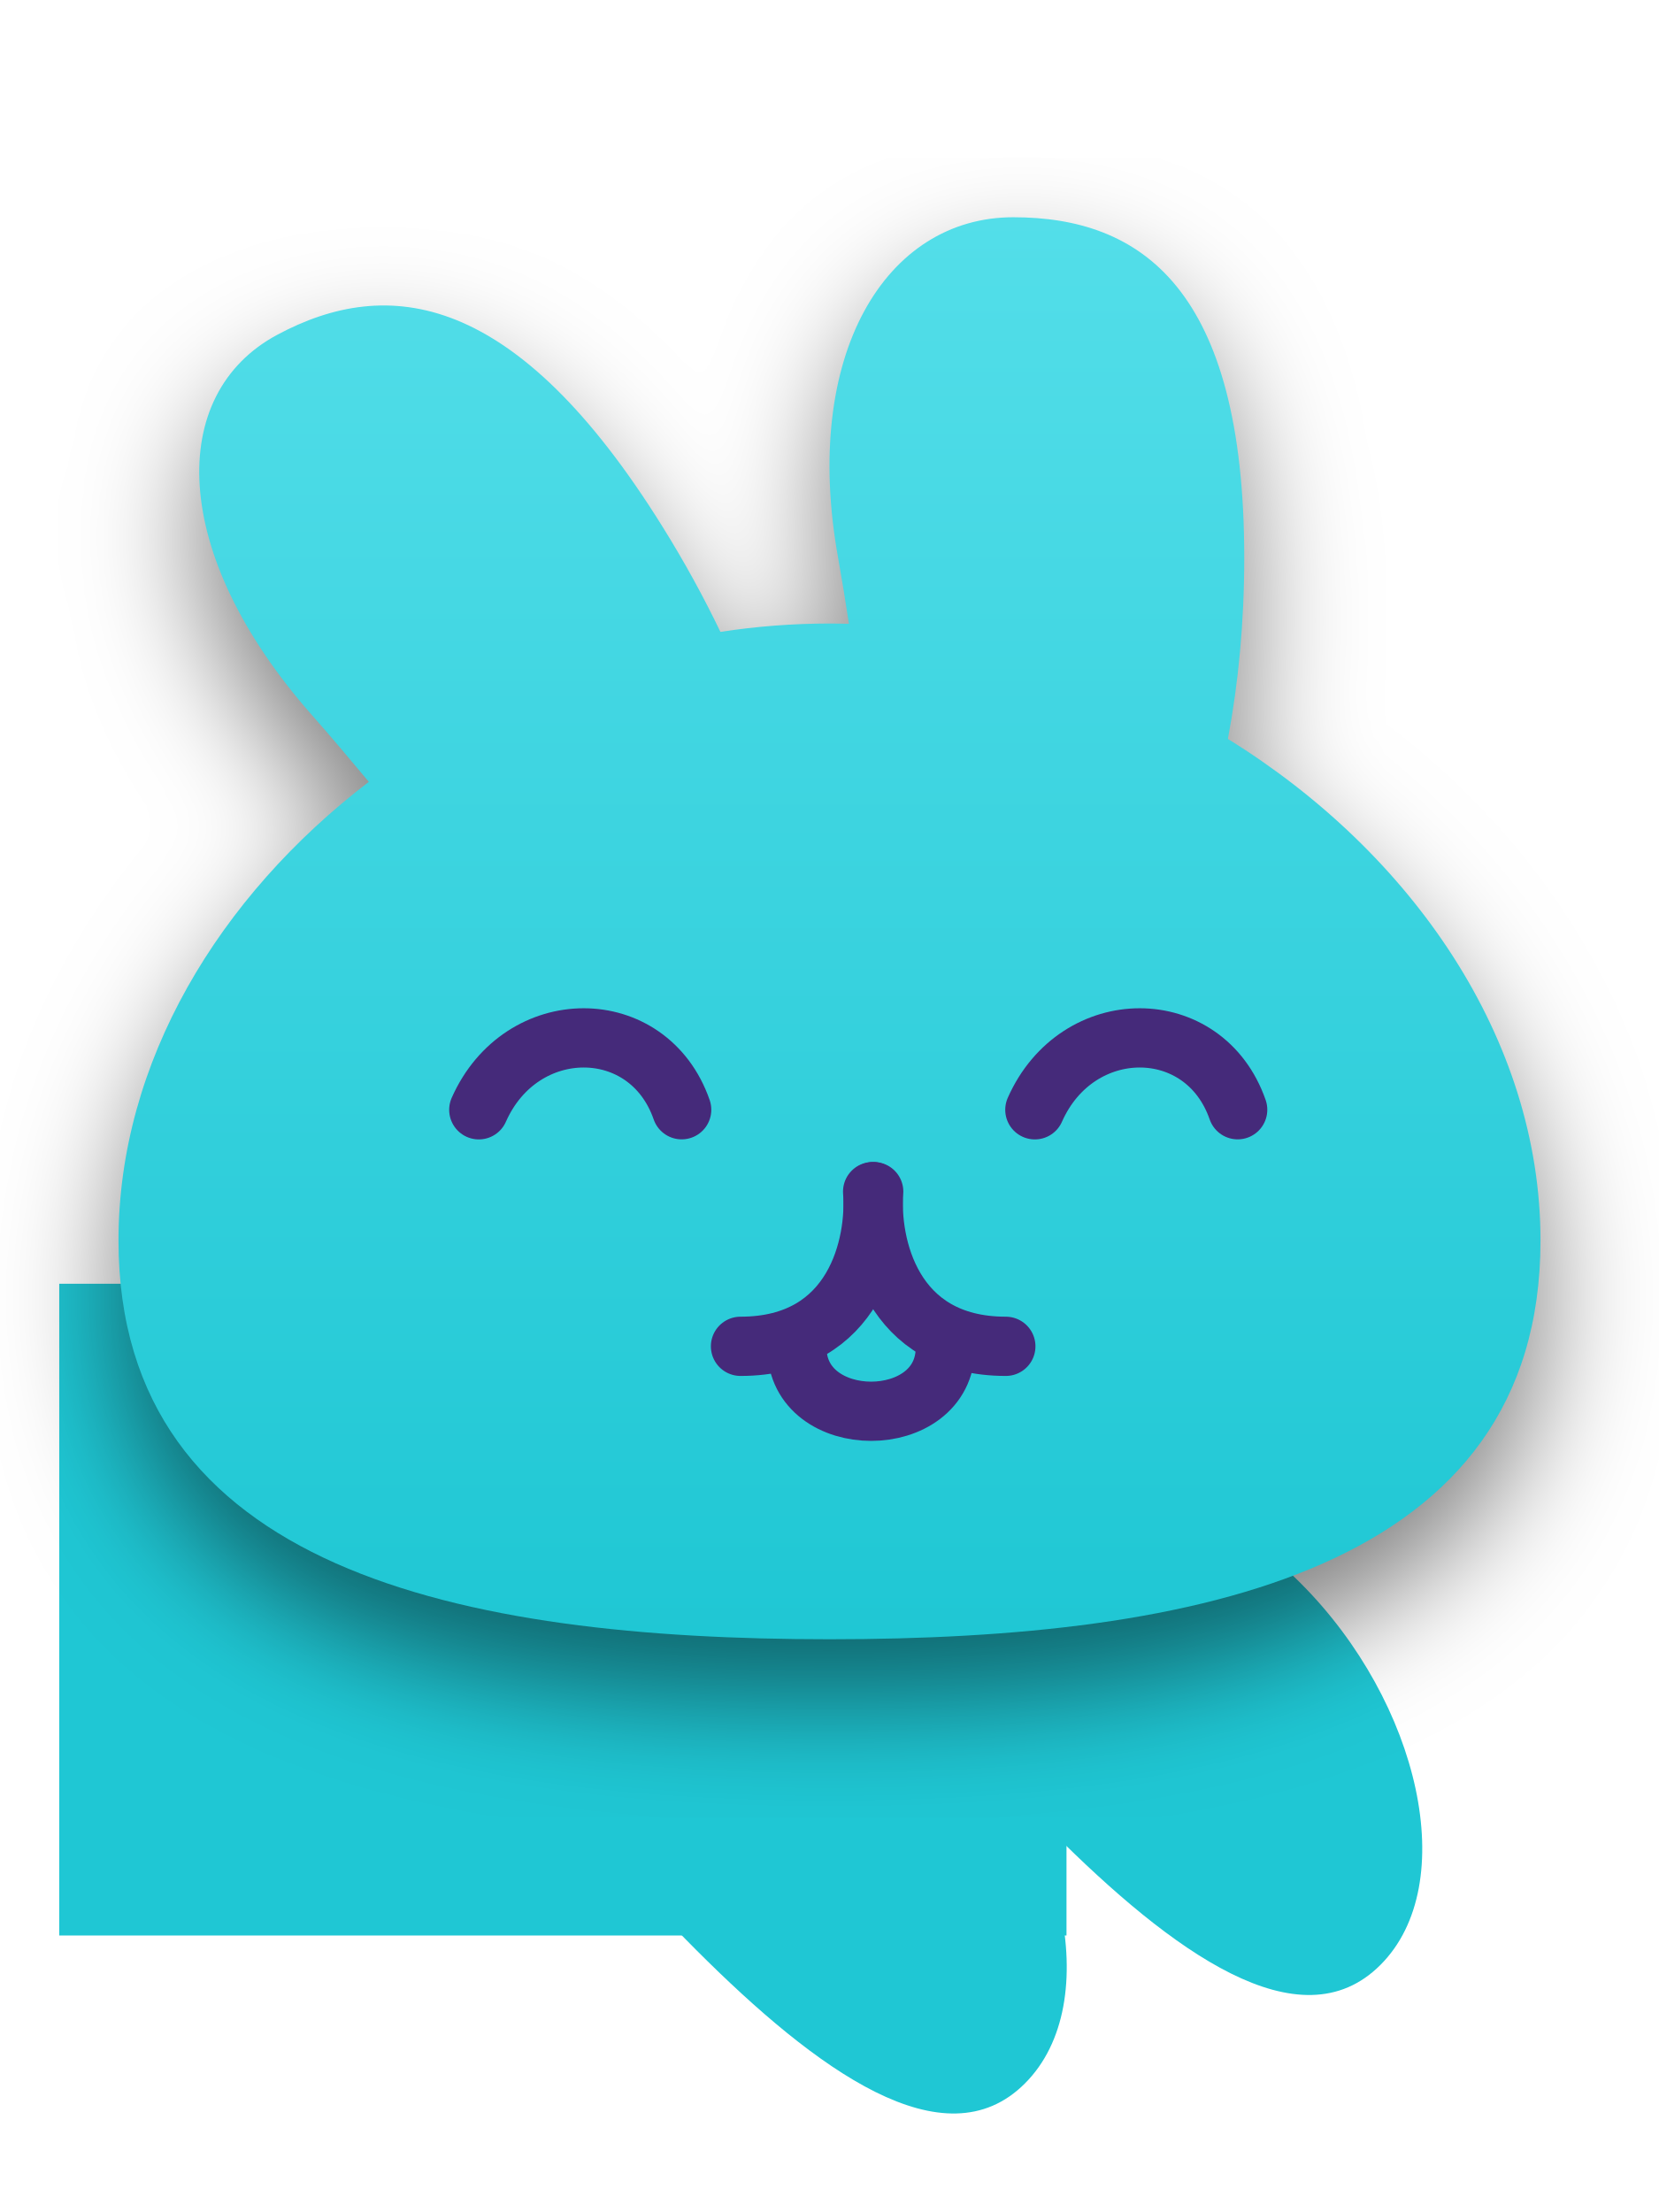
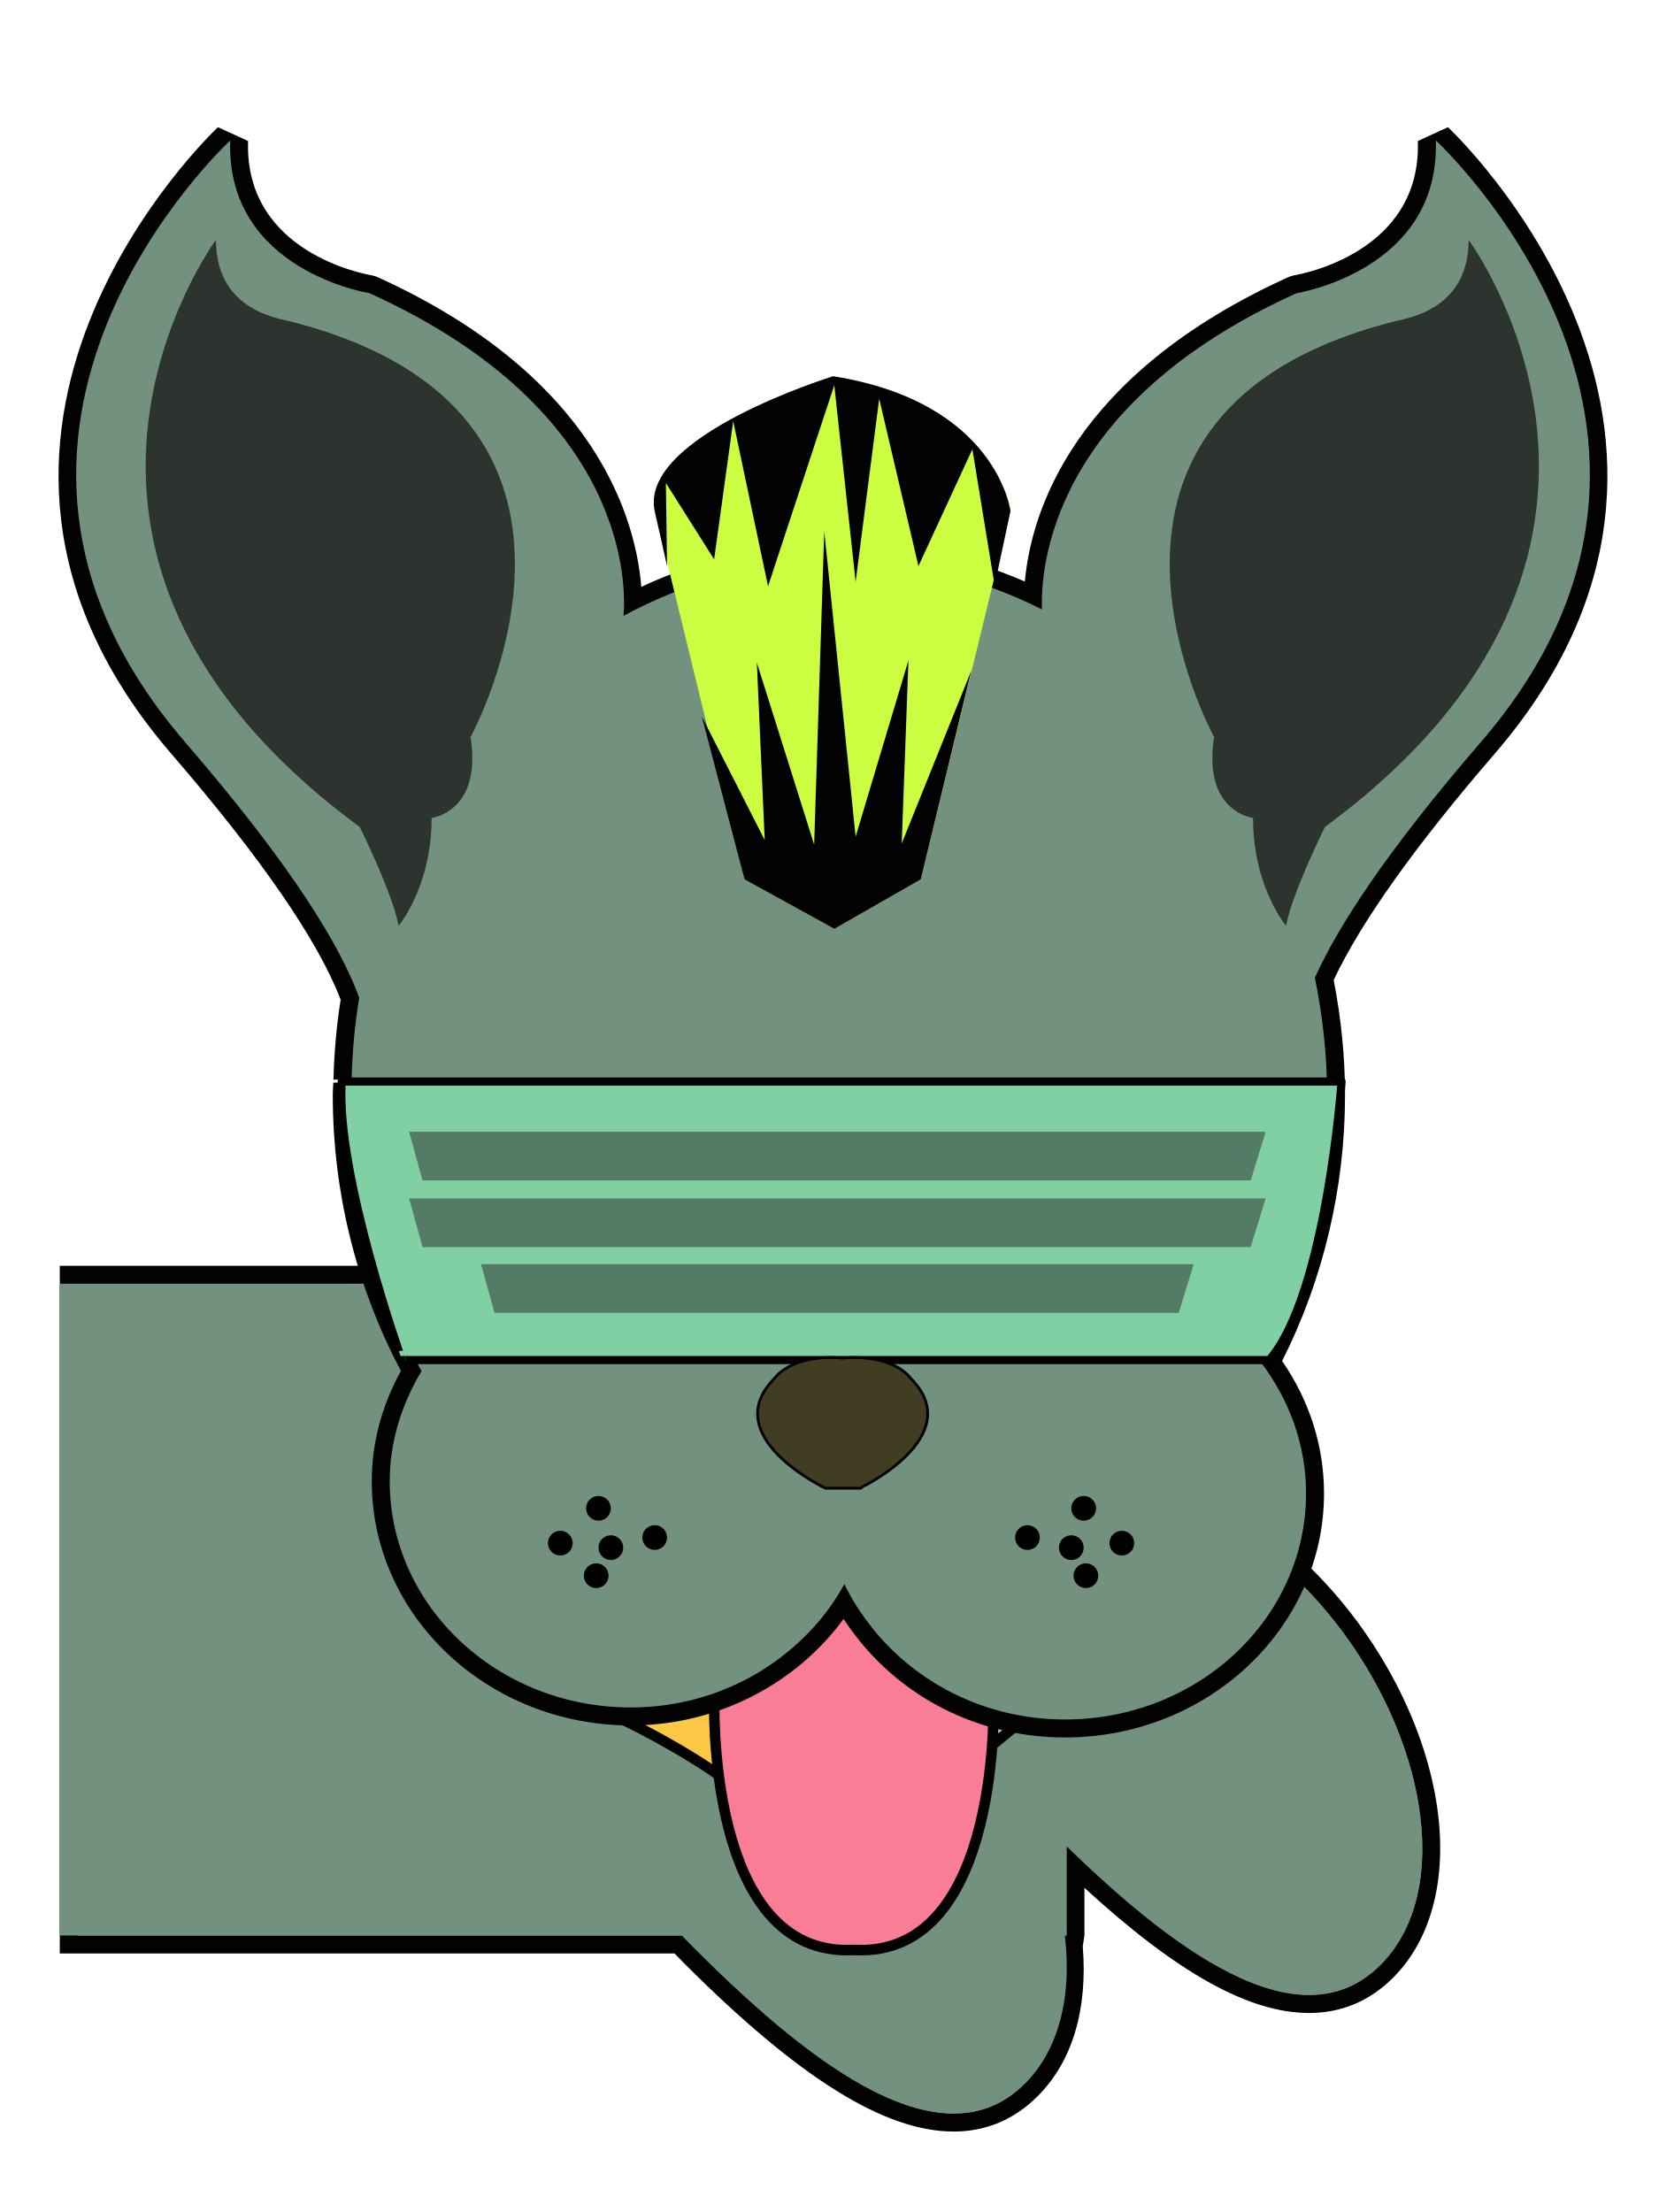
- <svg xmlns="http://www.w3.org/2000/svg" width="24" height="32" viewBox="0 0 28 32" fill="none">
-   <rect x="1" y="19" width="17" height="11" fill="#1FC7D4" />
-   <path d="M9.507 24.706C8.146 26.067 9.738 28.231 11.755 30.249C13.773 32.267 15.938 33.858 17.298 32.497C18.659 31.137 17.968 28.071 15.951 26.053C13.933 24.036 10.868 23.345 9.507 24.706Z" fill="#1FC7D4" />
-   <path d="M15.507 22.706C14.146 24.067 15.738 26.231 17.756 28.249C19.773 30.267 21.938 31.858 23.298 30.497C24.659 29.137 23.968 26.071 21.951 24.053C19.933 22.036 16.868 21.345 15.507 22.706Z" fill="#1FC7D4" />
-   <g filter="url(#filter0_d)">
-     <path fill-rule="evenodd" clip-rule="evenodd" d="M14.146 6.752C14.21 7.109 14.27 7.481 14.328 7.862C14.219 7.859 14.11 7.857 14 7.857C13.38 7.857 12.765 7.905 12.159 7.998C11.879 7.415 11.555 6.822 11.187 6.231C8.699 2.229 6.538 1.987 4.679 2.984C2.819 3.981 2.856 6.676 5.267 9.405C5.581 9.761 5.901 10.14 6.225 10.529C3.69 12.466 2 15.264 2 18.27C2 23.829 7.785 25 14 25C20.215 25 26 23.829 26 18.27C26 14.866 23.832 11.727 20.724 9.805C20.902 8.86 21 7.83 21 6.752C21 2.196 19.255 1 17.102 1C14.95 1 13.526 3.318 14.146 6.752Z" fill="url(#paint0_linear_bunnyhead_max)" />
+ <svg xmlns="http://www.w3.org/2000/svg" version="1.1" id="Layer_1" x="0px" y="0px" width="24px" height="32px" viewBox="0 0 24 32" enable-background="new 0 0 24 32" xml:space="preserve">
+   <g>
+     <path fill="#72917E" d="M13.796,30.705c-0.964,0-2.175-0.763-3.812-2.4l-0.181-0.184L0.995,28.13v-9.688h14.563v2.632   c1.18,0.169,2.423,0.813,3.348,1.737c1.828,1.828,2.368,4.495,1.156,5.707c-0.313,0.313-0.691,0.473-1.123,0.473   c-0.001,0-0.001,0-0.001,0c-0.879,0-1.957-0.631-3.38-1.979v1.119h-0.027c0.078,0.898-0.133,1.623-0.612,2.103   C14.605,30.546,14.228,30.705,13.796,30.705z" />
+     <path fill="#020202" d="M15.429,18.571v2.616c1.132,0.133,2.401,0.73,3.386,1.715c1.73,1.73,2.322,4.357,1.156,5.523   c-0.303,0.303-0.651,0.435-1.032,0.435c-1.028,0-2.292-0.967-3.51-2.155V28h-0.041c0.102,0.857-0.058,1.638-0.561,2.141   c-0.303,0.303-0.65,0.435-1.031,0.435c-1.088,0-2.438-1.08-3.72-2.362c-0.071-0.07-0.14-0.142-0.209-0.213H1.125v-9.429H15.429    M15.688,18.312h-0.26H1.125h-0.26v0.26V28v0.26h0.26h8.633l0.135,0.138c1.662,1.663,2.902,2.438,3.903,2.438   c0.467,0,0.876-0.172,1.215-0.511c0.501-0.501,0.726-1.248,0.653-2.169L15.688,28v-0.69c1.342,1.233,2.383,1.811,3.25,1.811   c0.468,0,0.877-0.172,1.216-0.511c0.616-0.615,0.827-1.632,0.579-2.788c-0.238-1.106-0.87-2.237-1.735-3.103   c-0.914-0.915-2.137-1.561-3.31-1.757v-2.391V18.312L15.688,18.312z" />
  </g>
-   <path d="M11.505 16.063C10.944 14.446 8.797 14.446 8.081 16.064" stroke="#452A7A" stroke-linecap="round" />
-   <path d="M20.889 16.063C20.328 14.446 18.182 14.446 17.466 16.064" stroke="#452A7A" stroke-linecap="round" />
-   <path d="M14.728 17.445C14.796 18.315 14.445 20.056 12.498 20.056" stroke="#452A7A" stroke-linecap="round" />
-   <path d="M14.746 17.445C14.678 18.315 15.03 20.056 16.976 20.056" stroke="#452A7A" stroke-linecap="round" />
-   <path d="M13.45 20.079C13.45 21.51 15.955 21.51 15.955 20.079" stroke="#452A7A" stroke-linecap="round" />
-   <defs>
-     <filter id="filter0_d" x="0" y="0" width="28" height="28" filterUnits="userSpaceOnUse" color-interpolation-filters="sRGB">
-       <feFlood flood-opacity="0" result="BackgroundImageFix" />
-       <feColorMatrix in="SourceAlpha" type="matrix" values="0 0 0 0 0 0 0 0 0 0 0 0 0 0 0 0 0 0 127 0" />
-       <feOffset dy="1" />
-       <feGaussianBlur stdDeviation="1" />
-       <feColorMatrix type="matrix" values="0 0 0 0 0 0 0 0 0 0 0 0 0 0 0 0 0 0 0.5 0" />
-       <feBlend mode="normal" in2="BackgroundImageFix" result="effect1_dropShadow" />
-       <feBlend mode="normal" in="SourceGraphic" in2="effect1_dropShadow" result="shape" />
-     </filter>
-     <linearGradient id="paint0_linear_bunnyhead_max" x1="14" y1="1" x2="14" y2="25" gradientUnits="userSpaceOnUse">
-       <stop stop-color="#53DEE9" />
-       <stop offset="1" stop-color="#1FC7D4" />
-     </linearGradient>
-   </defs>
+   <g>
+     <rect x="0.857" y="18.571" fill="#72917E" width="14.572" height="9.429" />
+     <path fill="#72917E" d="M8.149,23.463c-1.167,1.166,0.198,3.021,1.927,4.75c1.729,1.73,3.585,3.094,4.751,1.928   c1.167-1.166,0.574-3.794-1.155-5.523C11.943,22.888,9.315,22.296,8.149,23.463z" />
+     <path fill="#72917E" d="M13.291,21.748c-1.166,1.166,0.199,3.021,1.928,4.751c1.729,1.729,3.585,3.094,4.752,1.927   c1.166-1.166,0.574-3.793-1.156-5.523C17.086,21.174,14.458,20.582,13.291,21.748z" />
+   </g>
+   <path fill="none" stroke="#452A7A" stroke-linecap="round" d="M12.625,17.238c0.057,0.746-0.244,2.238-1.913,2.238" />
+   <path fill="none" stroke="#452A7A" stroke-linecap="round" d="M12.639,17.238c-0.058,0.746,0.244,2.238,1.912,2.238" />
+   <path fill="none" stroke="#452A7A" stroke-linecap="round" d="M11.529,19.496c0,1.227,2.147,1.227,2.147,0" />
+   <path fill="#FBC845" stroke="#020202" stroke-width="0.152" stroke-linejoin="round" stroke-miterlimit="10" d="M8.917,24.833  c0,0,2.667,1.208,2.917,2.5l2.917-2.416l-0.792-0.334l-0.416,0.334l-2.875-0.042l-0.375-0.208L8.917,24.833z" />
+   <g>
+     <g display="none">
+       <path display="inline" fill="#72917E" d="M15.406,25.005c-1.143,0-2.197-0.501-2.892-1.375c-0.121-0.153-0.222-0.301-0.307-0.447    c-0.106,0.164-0.225,0.318-0.355,0.459c-0.692,0.756-1.686,1.189-2.727,1.189c-1.995,0-3.618-1.525-3.618-3.401    c0-0.55,0.148-1.086,0.44-1.596C5.291,18.62,4.944,17.24,4.944,15.84l0.004-0.102l0.083-0.045l-0.092-0.081    c0.024-0.406,0.063-0.812,0.127-1.199c-0.311-0.811-1.15-2.041-2.486-3.589c-3.936-4.559,0.614-8.846,0.661-8.889l0.218,0.1    C3.399,3.781,5.284,4.1,5.364,4.112c3.441,1.551,3.78,3.821,3.792,4.58C9.303,8.619,9.452,8.55,9.604,8.488l-0.26-1.064    c0.192-1.407,2.595-1.955,2.697-1.978c0.157,0.023,2.513,0.571,2.708,1.928l-0.247,1.049c0.149,0.057,0.297,0.118,0.441,0.185    c0.029-0.879,0.469-2.998,3.759-4.486C18.815,4.1,20.7,3.781,20.641,2.036l0.218-0.1c0.047,0.043,4.596,4.33,0.66,8.889    c-1.194,1.383-1.994,2.518-2.379,3.374c0.128,0.502,0.188,1.081,0.188,1.642c0,1.347-0.322,2.679-0.932,3.859    c0.411,0.568,0.628,1.226,0.628,1.904C19.023,23.479,17.4,25.005,15.406,25.005z" />
+       <path display="inline" fill="#020202" d="M20.771,2.031c0,0,4.549,4.192,0.649,8.708c-1.376,1.594-2.068,2.671-2.398,3.406    c0.111,0.546,0.176,1.112,0.176,1.695c0,1.413-0.352,2.732-0.955,3.871c0.406,0.535,0.651,1.186,0.651,1.893    c0,1.808-1.562,3.271-3.487,3.271c-1.146,0-2.154-0.526-2.79-1.326c-0.156-0.197-0.294-0.406-0.401-0.633    c-0.127,0.23-0.279,0.444-0.458,0.638c-0.64,0.698-1.576,1.147-2.632,1.147c-1.927,0-3.488-1.464-3.488-3.271    c0-0.582,0.176-1.12,0.46-1.594c-0.646-1.167-1.023-2.531-1.023-3.996c0-0.059,0.007-0.116,0.008-0.174    c-0.017,0.008-0.03,0.013-0.03,0.013l0.033-0.055c0.01-0.405,0.046-0.802,0.111-1.189c-0.265-0.731-0.947-1.877-2.516-3.695    c-3.899-4.517,0.65-8.708,0.65-8.708C3.264,3.916,5.344,4.241,5.344,4.241C9.152,5.963,9.052,8.554,9.02,8.909    C9.258,8.78,9.504,8.666,9.757,8.566L9.471,7.393c0.184-1.285,2.599-1.82,2.599-1.82s2.367,0.535,2.55,1.82L14.35,8.505    c0.247,0.09,0.489,0.193,0.724,0.311c-0.023-0.588,0.118-2.962,3.683-4.575C18.756,4.241,20.835,3.916,20.771,2.031 M3.153,1.84    c-0.047,0.044-4.688,4.417-0.67,9.07c1.294,1.5,2.117,2.694,2.445,3.552c-0.059,0.372-0.094,0.761-0.104,1.156l0.066,0.001    l0.038,0.044l-0.106-0.002L4.818,15.73c-0.002,0.037-0.004,0.073-0.004,0.11c0,1.398,0.34,2.775,0.986,3.992    c-0.281,0.511-0.422,1.048-0.422,1.598c0,1.947,1.681,3.531,3.748,3.531c1.077,0,2.106-0.449,2.824-1.231    c0.089-0.098,0.174-0.2,0.253-0.309c0.063,0.095,0.133,0.191,0.21,0.289c0.72,0.906,1.812,1.425,2.994,1.425    c2.066,0,3.747-1.584,3.747-3.531c0-0.681-0.209-1.339-0.606-1.915c0.596-1.181,0.91-2.508,0.91-3.848    c0-0.542-0.055-1.102-0.164-1.663c0.392-0.835,1.173-1.934,2.324-3.268c4.017-4.653-0.623-9.026-0.671-9.07l-0.436,0.2    c0.056,1.628-1.72,1.932-1.796,1.944l-0.066,0.02c-3.138,1.42-3.734,3.416-3.823,4.41c-0.056-0.024-0.112-0.047-0.169-0.07    l0.217-0.889l0.005-0.098c-0.207-1.445-2.647-2.013-2.751-2.037l-0.113,0c-0.106,0.023-2.594,0.591-2.8,2.037l0.005,0.098    l0.233,0.957C9.393,8.437,9.334,8.463,9.276,8.49C9.204,7.56,8.666,5.458,5.451,4.004l-0.066-0.02    C5.309,3.972,3.533,3.668,3.589,2.04L3.153,1.84L3.153,1.84z" />
+     </g>
+     <path fill="#2D332F" stroke="#020202" stroke-width="0.178" stroke-linecap="square" stroke-linejoin="bevel" stroke-miterlimit="10" d="   M14.279,23.827c0,0.561-0.455,1.016-1.016,1.016h-2.323c-0.561,0-1.016-0.455-1.016-1.016l0,0c0-0.561,0.455-1.016,1.016-1.016   h2.323C13.824,22.812,14.279,23.267,14.279,23.827L14.279,23.827z" />
+     <path fill="#F97D94" stroke="#020202" stroke-width="0.152" stroke-linejoin="round" stroke-miterlimit="10" d="M14.373,24.521   l-2.019-1.749v-0.001l0,0.001l-0.001-0.001v0.001l-2.019,1.749c0,0-0.146,3.811,2.019,3.688l0,0c0,0,0,0,0.001,0c0,0,0,0,0,0l0,0   C14.52,28.331,14.373,24.521,14.373,24.521z" />
+     <g>
+       <path fill="#72917E" d="M15.406,25.005c-1.143,0-2.197-0.501-2.892-1.375c-0.121-0.153-0.222-0.301-0.307-0.447    c-0.106,0.164-0.225,0.318-0.355,0.459c-0.692,0.756-1.686,1.189-2.727,1.189c-1.995,0-3.618-1.525-3.618-3.401    c0-0.55,0.148-1.086,0.44-1.596C5.291,18.62,4.944,17.24,4.944,15.84l0.004-0.102l0.083-0.045l-0.092-0.081    c0.024-0.406,0.063-0.812,0.127-1.199c-0.311-0.811-1.15-2.041-2.486-3.589c-3.936-4.559,0.614-8.846,0.661-8.889l0.218,0.1    C3.399,3.781,5.284,4.1,5.364,4.112c3.44,1.551,3.78,3.821,3.792,4.58c0.947-0.474,1.948-0.714,2.979-0.714    c0.967,0,1.911,0.212,2.808,0.63c0.029-0.879,0.47-2.997,3.759-4.486C18.815,4.1,20.7,3.781,20.641,2.036l0.218-0.1    c0.047,0.043,4.596,4.33,0.66,8.889c-1.194,1.383-1.994,2.518-2.379,3.374c0.128,0.502,0.188,1.081,0.188,1.642    c0,1.347-0.322,2.679-0.932,3.859c0.411,0.568,0.628,1.226,0.628,1.904C19.023,23.479,17.4,25.005,15.406,25.005z" />
+       <g>
+         <path fill="#020202" d="M20.771,2.031c0,0,4.549,4.192,0.649,8.708c-1.376,1.594-2.068,2.671-2.398,3.406     c0.111,0.546,0.176,1.112,0.176,1.695c0,1.413-0.352,2.732-0.955,3.871c0.406,0.535,0.651,1.186,0.651,1.893     c0,1.808-1.562,3.271-3.487,3.271c-1.146,0-2.154-0.526-2.79-1.326c-0.156-0.197-0.294-0.406-0.401-0.633     c-0.127,0.23-0.279,0.444-0.458,0.638c-0.64,0.698-1.576,1.147-2.632,1.147c-1.927,0-3.488-1.464-3.488-3.271     c0-0.582,0.176-1.12,0.46-1.594c-0.646-1.167-1.023-2.531-1.023-3.996c0-0.059,0.007-0.116,0.008-0.174     c-0.017,0.008-0.03,0.013-0.03,0.013l0.033-0.055c0.01-0.405,0.046-0.802,0.111-1.189c-0.265-0.731-0.947-1.877-2.516-3.695     c-3.899-4.517,0.65-8.708,0.65-8.708C3.264,3.916,5.344,4.241,5.344,4.241C9.152,5.963,9.052,8.554,9.02,8.909     c0.941-0.508,1.996-0.801,3.116-0.801c1.049,0,2.042,0.258,2.938,0.708c-0.023-0.588,0.118-2.962,3.683-4.575     C18.756,4.241,20.835,3.916,20.771,2.031 M3.153,1.84c-0.047,0.044-4.688,4.417-0.67,9.07c1.294,1.5,2.117,2.694,2.445,3.552     c-0.059,0.372-0.094,0.761-0.104,1.156l0.066,0.001l0.038,0.044l-0.106-0.002L4.818,15.73c-0.002,0.037-0.004,0.073-0.004,0.11     c0,1.398,0.34,2.775,0.986,3.992c-0.281,0.511-0.422,1.048-0.422,1.598c0,1.947,1.681,3.531,3.748,3.531     c1.077,0,2.106-0.449,2.824-1.231c0.089-0.098,0.174-0.2,0.253-0.309c0.063,0.095,0.133,0.191,0.21,0.289     c0.72,0.906,1.812,1.425,2.994,1.425c2.066,0,3.747-1.584,3.747-3.531c0-0.681-0.209-1.339-0.606-1.915     c0.596-1.181,0.91-2.508,0.91-3.848c0-0.542-0.055-1.102-0.164-1.663c0.392-0.835,1.173-1.934,2.324-3.268     c4.017-4.653-0.623-9.026-0.671-9.07l-0.436,0.2c0.056,1.628-1.72,1.932-1.796,1.944l-0.066,0.02     c-3.136,1.419-3.733,3.414-3.823,4.409c-0.862-0.375-1.766-0.564-2.69-0.564c-0.987,0-1.947,0.215-2.859,0.641     C9.204,7.56,8.665,5.458,5.451,4.004l-0.066-0.02C5.309,3.972,3.533,3.668,3.589,2.04L3.153,1.84L3.153,1.84z" />
+       </g>
+     </g>
+     <path fill="#CBFD41" d="M14.62,7.393c-0.184-1.285-2.55-1.82-2.55-1.82s-2.416,0.535-2.599,1.82l1.3,5.329l1.275,0.702l0.024,0.013   l1.25-0.715L14.62,7.393z" />
+     <path fill="#2D332F" d="M5.766,13.393c0,0,0.478-0.563,0.478-1.56c0,0,0.735-0.087,0.563-1.17c0,0,2.592-4.721-2.643-6.022   c-0.173-0.043-1.04-0.174-1.04-1.17c0,0-3.336,4.505,2.08,8.492C5.204,11.963,5.679,12.916,5.766,13.393z" />
+     <path fill="#2D332F" d="M18.605,13.393c0,0-0.478-0.563-0.478-1.56c0,0-0.735-0.087-0.563-1.17c0,0-2.593-4.721,2.643-6.022   c0.173-0.043,1.039-0.174,1.039-1.17c0,0,3.336,4.505-2.079,8.492C19.168,11.963,18.692,12.916,18.605,13.393z" />
+     <polygon fill="#020202" points="10.771,12.722 10.153,10.366 11.063,12.153 10.949,9.586 11.778,12.218 11.924,7.686    12.378,12.104 13.142,9.554 13.045,12.202 14.052,9.7 13.32,12.722 12.07,13.437  " />
+     <path fill="#020202" d="M9.471,7.393l0.179,0.796L9.633,6.987l0.698,1.105l0.276-1.999l0.504,2.388l0.958-2.908l0.309,2.843   l0.341-2.648l0.568,2.421l0.78-1.69l0.322,1.97l0.229-1.076c0,0-0.194-1.576-2.566-1.95C12.054,5.443,9.243,6.304,9.471,7.393z" />
+     <path fill="#80D0A4" stroke="#000000" stroke-width="0.118" stroke-linejoin="round" stroke-miterlimit="10" d="M4.943,15.646   h14.465c0,0-0.217,3.076-1.046,4.029H5.815C5.815,19.676,4.855,16.989,4.943,15.646z" />
+     <polygon opacity="0.5" fill="#262626" points="18.093,17.077 6.113,17.077 5.918,16.373 18.31,16.373  " />
+     <polygon opacity="0.5" fill="#262626" points="18.093,18.041 6.113,18.041 5.918,17.336 18.31,17.336  " />
+     <polygon opacity="0.5" fill="#262626" points="17.052,18.992 7.154,18.992 6.959,18.288 17.269,18.288  " />
+     <path fill="#403D22" stroke="#000000" stroke-width="0.04" stroke-miterlimit="10" d="M13.171,19.936   c0,0-0.227-0.347-0.971-0.291v-0.001c-0.004,0-0.006,0.001-0.01,0c-0.004,0.001-0.006,0-0.01,0v0.001   c-0.745-0.056-0.971,0.291-0.971,0.291c-0.845,0.845,0.731,1.593,0.731,1.593h0.24h0.02h0.24   C12.44,21.528,14.016,20.78,13.171,19.936z" />
+     <g>
+       <circle cx="8.658" cy="21.82" r="0.179" />
+       <circle cx="9.471" cy="22.243" r="0.179" />
+       <circle cx="8.837" cy="22.389" r="0.179" />
+       <circle cx="8.106" cy="22.324" r="0.179" />
+       <circle cx="8.625" cy="22.795" r="0.179" />
+     </g>
+     <g>
+       <circle cx="15.677" cy="21.82" r="0.179" />
+       <circle cx="14.864" cy="22.243" r="0.179" />
+       <circle cx="15.498" cy="22.389" r="0.179" />
+       <circle cx="16.229" cy="22.324" r="0.179" />
+       <circle cx="15.709" cy="22.795" r="0.179" />
+     </g>
+   </g>
</svg>
